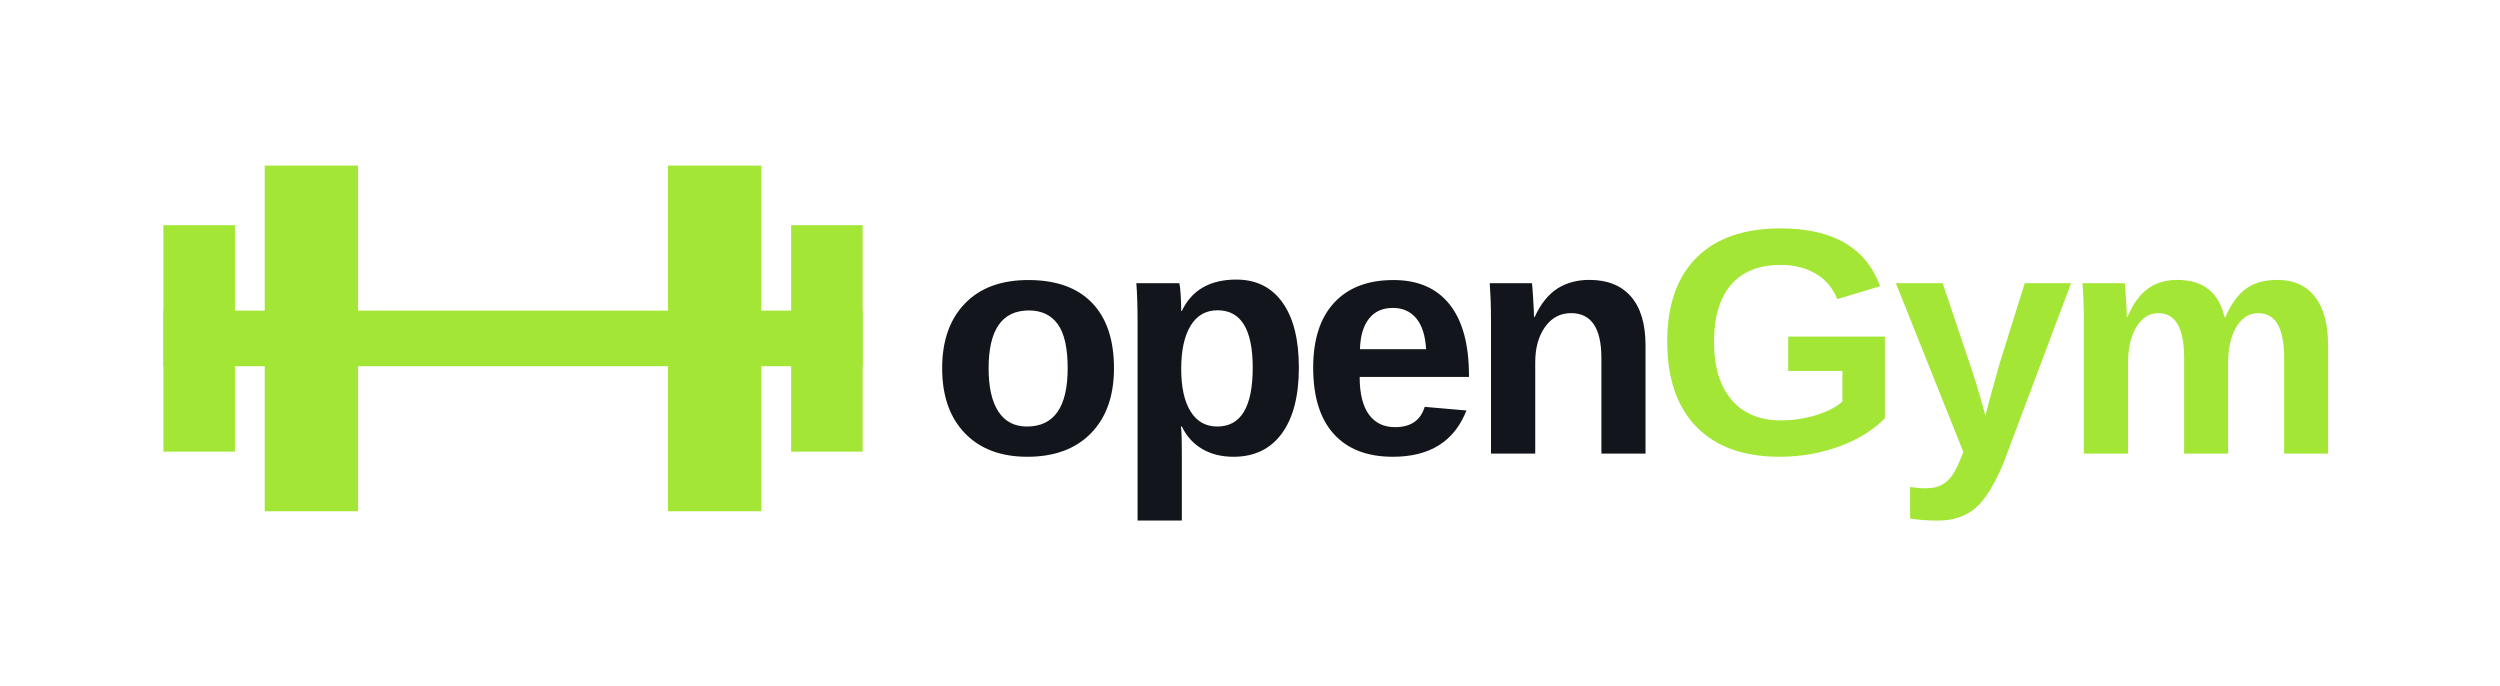
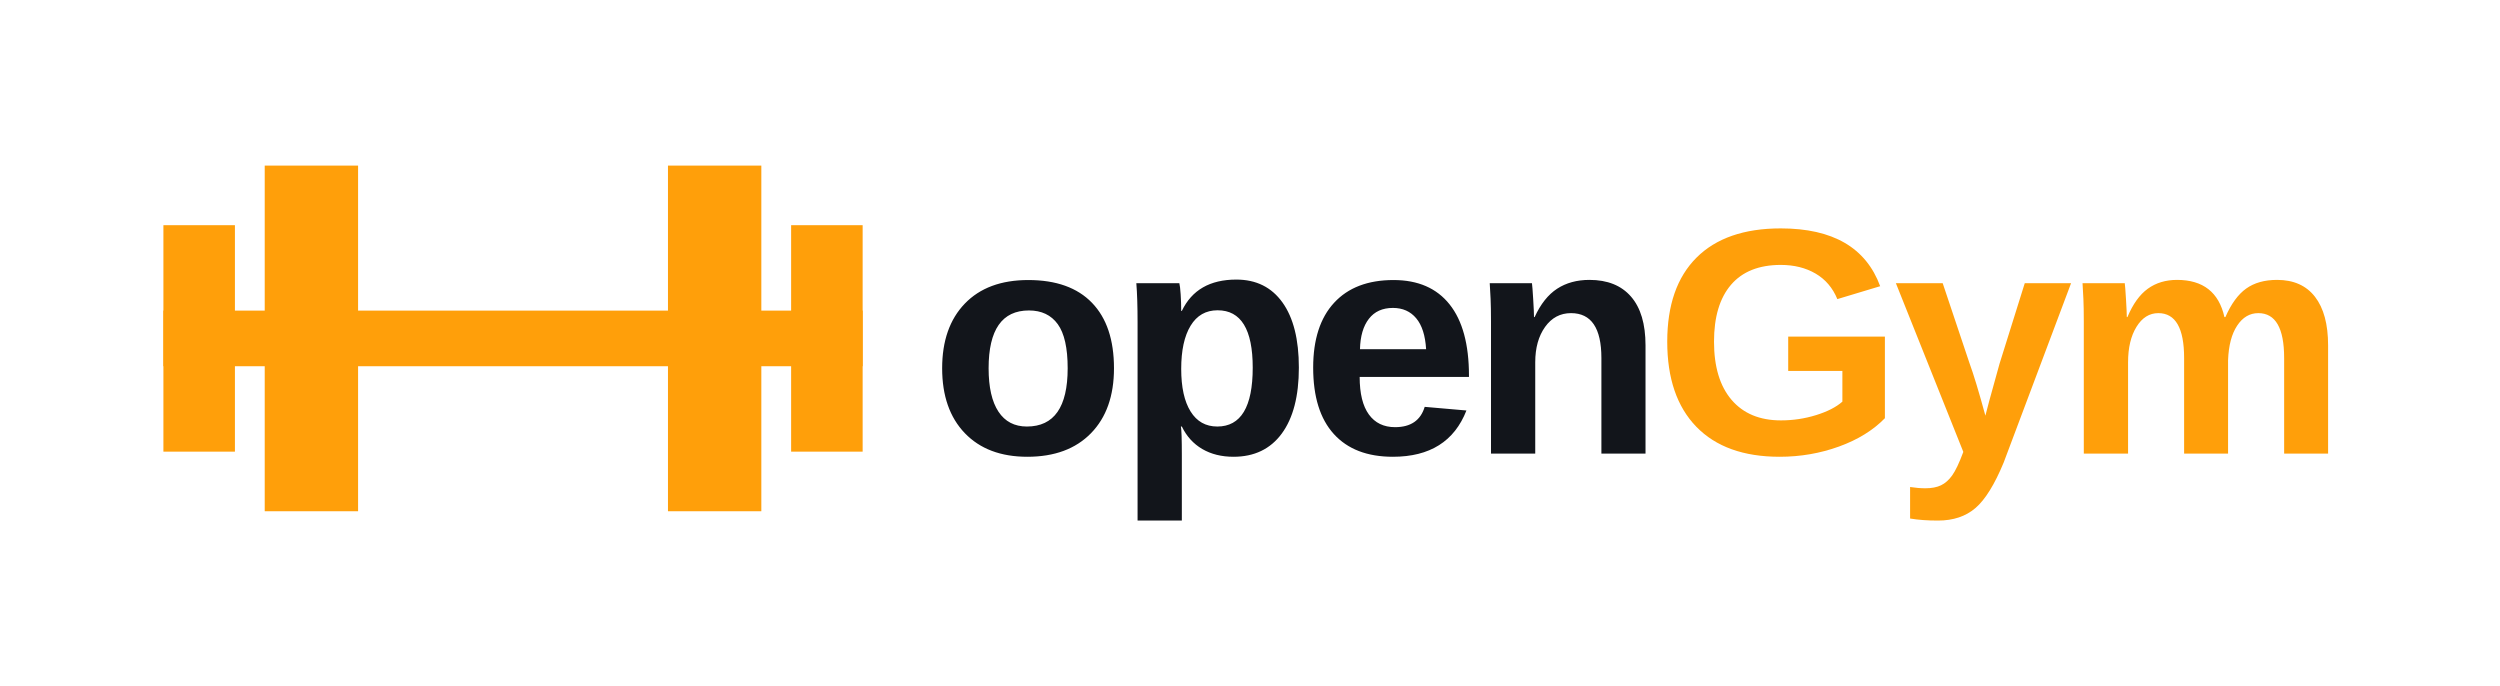
<svg xmlns="http://www.w3.org/2000/svg" width="868" height="238" viewBox="3.265 132.5 868 238" role="img" aria-label="openGym">
-   <g transform="translate(60,250) scale(0.6897) translate(-80,-256)" fill="#a3e635">
+   <g transform="translate(60,250) scale(0.6897) translate(-80,-256)" fill="#ff9f0a">
    <rect x="80" y="242" width="352" height="28" />
    <rect x="80" y="199" width="36" height="114" />
    <rect x="131" y="169" width="47" height="174" />
    <rect x="334" y="169" width="47" height="174" />
    <rect x="396" y="199" width="36" height="114" />
  </g>
  <path fill="#12151b" d="M390.04 260.36L390.04 260.36Q390.04 274.74 382.05 282.92Q374.07 291.09 359.96 291.09L359.96 291.09Q346.13 291.09 338.25 282.89Q330.38 274.69 330.38 260.36L330.38 260.36Q330.38 246.09 338.25 237.91Q346.13 229.73 360.29 229.73L360.29 229.73Q374.78 229.73 382.41 237.64Q390.04 245.54 390.04 260.36ZM373.96 260.36L373.96 260.36Q373.96 249.80 370.52 245.05Q367.07 240.29 360.51 240.29L360.51 240.29Q346.51 240.29 346.51 260.36L346.51 260.36Q346.51 270.26 349.93 275.43Q353.34 280.59 359.80 280.59L359.80 280.59Q373.96 280.59 373.96 260.36ZM454.23 260.14L454.23 260.14Q454.23 274.96 448.30 283.03Q442.37 291.09 431.54 291.09L431.54 291.09Q425.30 291.09 420.68 288.39Q416.06 285.68 413.60 280.59L413.60 280.59L413.27 280.59Q413.60 282.23 413.60 290.55L413.60 290.55L413.60 313.24L398.23 313.24L398.23 244.45Q398.23 236.08 397.80 230.83L397.80 230.83L412.73 230.83Q413 231.81 413.19 234.71Q413.38 237.61 413.38 240.45L413.38 240.45L413.60 240.45Q418.80 229.57 432.52 229.57L432.52 229.57Q442.86 229.57 448.55 237.53Q454.23 245.48 454.23 260.14ZM438.21 260.14L438.21 260.14Q438.21 240.23 426.02 240.23L426.02 240.23Q419.89 240.23 416.64 245.59Q413.38 250.95 413.38 260.58L413.38 260.58Q413.38 270.15 416.64 275.37Q419.89 280.59 425.91 280.59L425.91 280.59Q438.21 280.59 438.21 260.14ZM486.88 291.09L486.88 291.09Q473.53 291.09 466.37 283.19Q459.20 275.29 459.20 260.14L459.20 260.14Q459.20 245.48 466.48 237.61Q473.75 229.73 487.09 229.73L487.09 229.73Q499.84 229.73 506.56 238.18Q513.29 246.63 513.29 262.93L513.29 262.93L513.29 263.37L475.34 263.37Q475.34 272.01 478.54 276.41Q481.73 280.81 487.64 280.81L487.64 280.81Q495.79 280.81 497.92 273.76L497.92 273.76L512.41 275.02Q506.13 291.09 486.88 291.09ZM486.88 239.41L486.88 239.41Q481.46 239.41 478.54 243.19Q475.61 246.96 475.45 253.74L475.45 253.74L498.41 253.74Q497.98 246.58 494.97 243.00Q491.96 239.41 486.88 239.41ZM574.59 290L559.27 290L559.27 256.80Q559.27 241.22 548.72 241.22L548.72 241.22Q543.14 241.22 539.72 246.00Q536.30 250.79 536.30 258.28L536.30 258.28L536.30 290L520.94 290L520.94 244.06Q520.94 239.30 520.80 236.27Q520.66 233.23 520.50 230.83L520.50 230.83L535.16 230.83Q535.32 231.87 535.59 236.38Q535.87 240.89 535.87 242.59L535.87 242.59L536.09 242.59Q539.20 235.80 543.91 232.74Q548.61 229.68 555.12 229.68L555.12 229.68Q564.52 229.68 569.55 235.48Q574.59 241.27 574.59 252.43L574.59 252.43L574.59 290Z" />
-   <path fill="#a3e635" d="M621.61 278.46L621.61 278.46Q627.90 278.46 633.80 276.63Q639.71 274.80 642.94 271.95L642.94 271.95L642.94 261.29L624.13 261.29L624.13 249.37L657.70 249.37L657.70 277.70Q651.58 283.98 641.76 287.54Q631.95 291.09 621.17 291.09L621.17 291.09Q602.36 291.09 592.24 280.68Q582.13 270.26 582.13 251.12L582.13 251.12Q582.13 232.09 592.30 221.94Q602.47 211.80 621.55 211.80L621.55 211.80Q648.68 211.80 656.06 231.87L656.06 231.87L641.19 236.35Q638.78 230.50 633.64 227.49Q628.50 224.48 621.55 224.48L621.55 224.48Q610.18 224.48 604.27 231.38Q598.37 238.27 598.37 251.12L598.37 251.12Q598.37 264.19 604.46 271.32Q610.56 278.46 621.61 278.46ZM676.13 313.24L676.13 313.24Q670.60 313.24 666.45 312.53L666.45 312.53L666.45 301.59Q669.34 302.03 671.75 302.03L671.75 302.03Q675.03 302.03 677.19 300.99Q679.35 299.95 681.07 297.55Q682.80 295.14 684.93 289.40L684.93 289.40L661.52 230.83L677.77 230.83L687.06 258.55Q689.25 264.52 692.59 276.82L692.59 276.82L693.95 271.63L697.51 258.77L706.26 230.83L722.34 230.83L698.93 293.12Q694.23 304.49 689.17 308.87Q684.11 313.24 676.13 313.24ZM776.85 290L761.59 290L761.59 256.80Q761.59 241.22 752.63 241.22L752.63 241.22Q747.98 241.22 745.05 245.98Q742.13 250.73 742.13 258.28L742.13 258.28L742.13 290L726.76 290L726.76 244.06Q726.76 239.30 726.62 236.27Q726.48 233.23 726.32 230.83L726.32 230.83L740.98 230.83Q741.14 231.87 741.41 236.38Q741.69 240.89 741.69 242.59L741.69 242.59L741.91 242.59Q744.75 235.80 748.99 232.74Q753.23 229.68 759.13 229.68L759.13 229.68Q772.70 229.68 775.59 242.59L775.59 242.59L775.92 242.59Q778.93 235.70 783.14 232.69Q787.35 229.68 793.86 229.68L793.86 229.68Q802.50 229.68 807.04 235.56Q811.58 241.44 811.58 252.43L811.58 252.43L811.58 290L796.32 290L796.32 256.80Q796.32 241.22 787.35 241.22L787.35 241.22Q782.87 241.22 780.00 245.57Q777.13 249.91 776.85 257.57L776.85 257.57L776.85 290Z" />
+   <path fill="#ff9f0a" d="M621.61 278.46L621.61 278.46Q627.90 278.46 633.80 276.63Q639.71 274.80 642.94 271.95L642.94 271.95L642.94 261.29L624.13 261.29L624.13 249.37L657.70 249.37L657.70 277.70Q651.58 283.98 641.76 287.54Q631.95 291.09 621.17 291.09L621.17 291.09Q602.36 291.09 592.24 280.68Q582.13 270.26 582.13 251.12L582.13 251.12Q582.13 232.09 592.30 221.94Q602.47 211.80 621.55 211.80L621.55 211.80Q648.68 211.80 656.06 231.87L656.06 231.87L641.19 236.35Q638.78 230.50 633.64 227.49Q628.50 224.48 621.55 224.48L621.55 224.48Q610.18 224.48 604.27 231.38Q598.37 238.27 598.37 251.12L598.37 251.12Q598.37 264.19 604.46 271.32Q610.56 278.46 621.61 278.46ZM676.13 313.24L676.13 313.24Q670.60 313.24 666.45 312.53L666.45 312.53L666.45 301.59Q669.34 302.03 671.75 302.03L671.75 302.03Q675.03 302.03 677.19 300.99Q679.35 299.95 681.07 297.55Q682.80 295.14 684.93 289.40L684.93 289.40L661.52 230.83L677.77 230.83L687.06 258.55Q689.25 264.52 692.59 276.82L692.59 276.82L693.95 271.63L697.51 258.77L706.26 230.83L722.34 230.83L698.93 293.12Q694.23 304.49 689.17 308.87Q684.11 313.24 676.13 313.24ZM776.85 290L761.59 290L761.59 256.80Q761.59 241.22 752.63 241.22L752.63 241.22Q747.98 241.22 745.05 245.98Q742.13 250.73 742.13 258.28L742.13 258.28L742.13 290L726.76 290L726.76 244.06Q726.76 239.30 726.62 236.27Q726.48 233.23 726.32 230.83L726.32 230.83L740.98 230.83Q741.14 231.87 741.41 236.38Q741.69 240.89 741.69 242.59L741.69 242.59L741.91 242.59Q744.75 235.80 748.99 232.74Q753.23 229.68 759.13 229.68L759.13 229.68Q772.70 229.68 775.59 242.59L775.59 242.59L775.92 242.59Q778.93 235.70 783.14 232.69Q787.35 229.68 793.86 229.68L793.86 229.68Q802.50 229.68 807.04 235.56Q811.58 241.44 811.58 252.43L811.58 252.43L811.58 290L796.32 290L796.32 256.80Q796.32 241.22 787.35 241.22L787.35 241.22Q782.87 241.22 780.00 245.57Q777.13 249.91 776.85 257.57L776.85 257.57L776.85 290Z" />
</svg>
